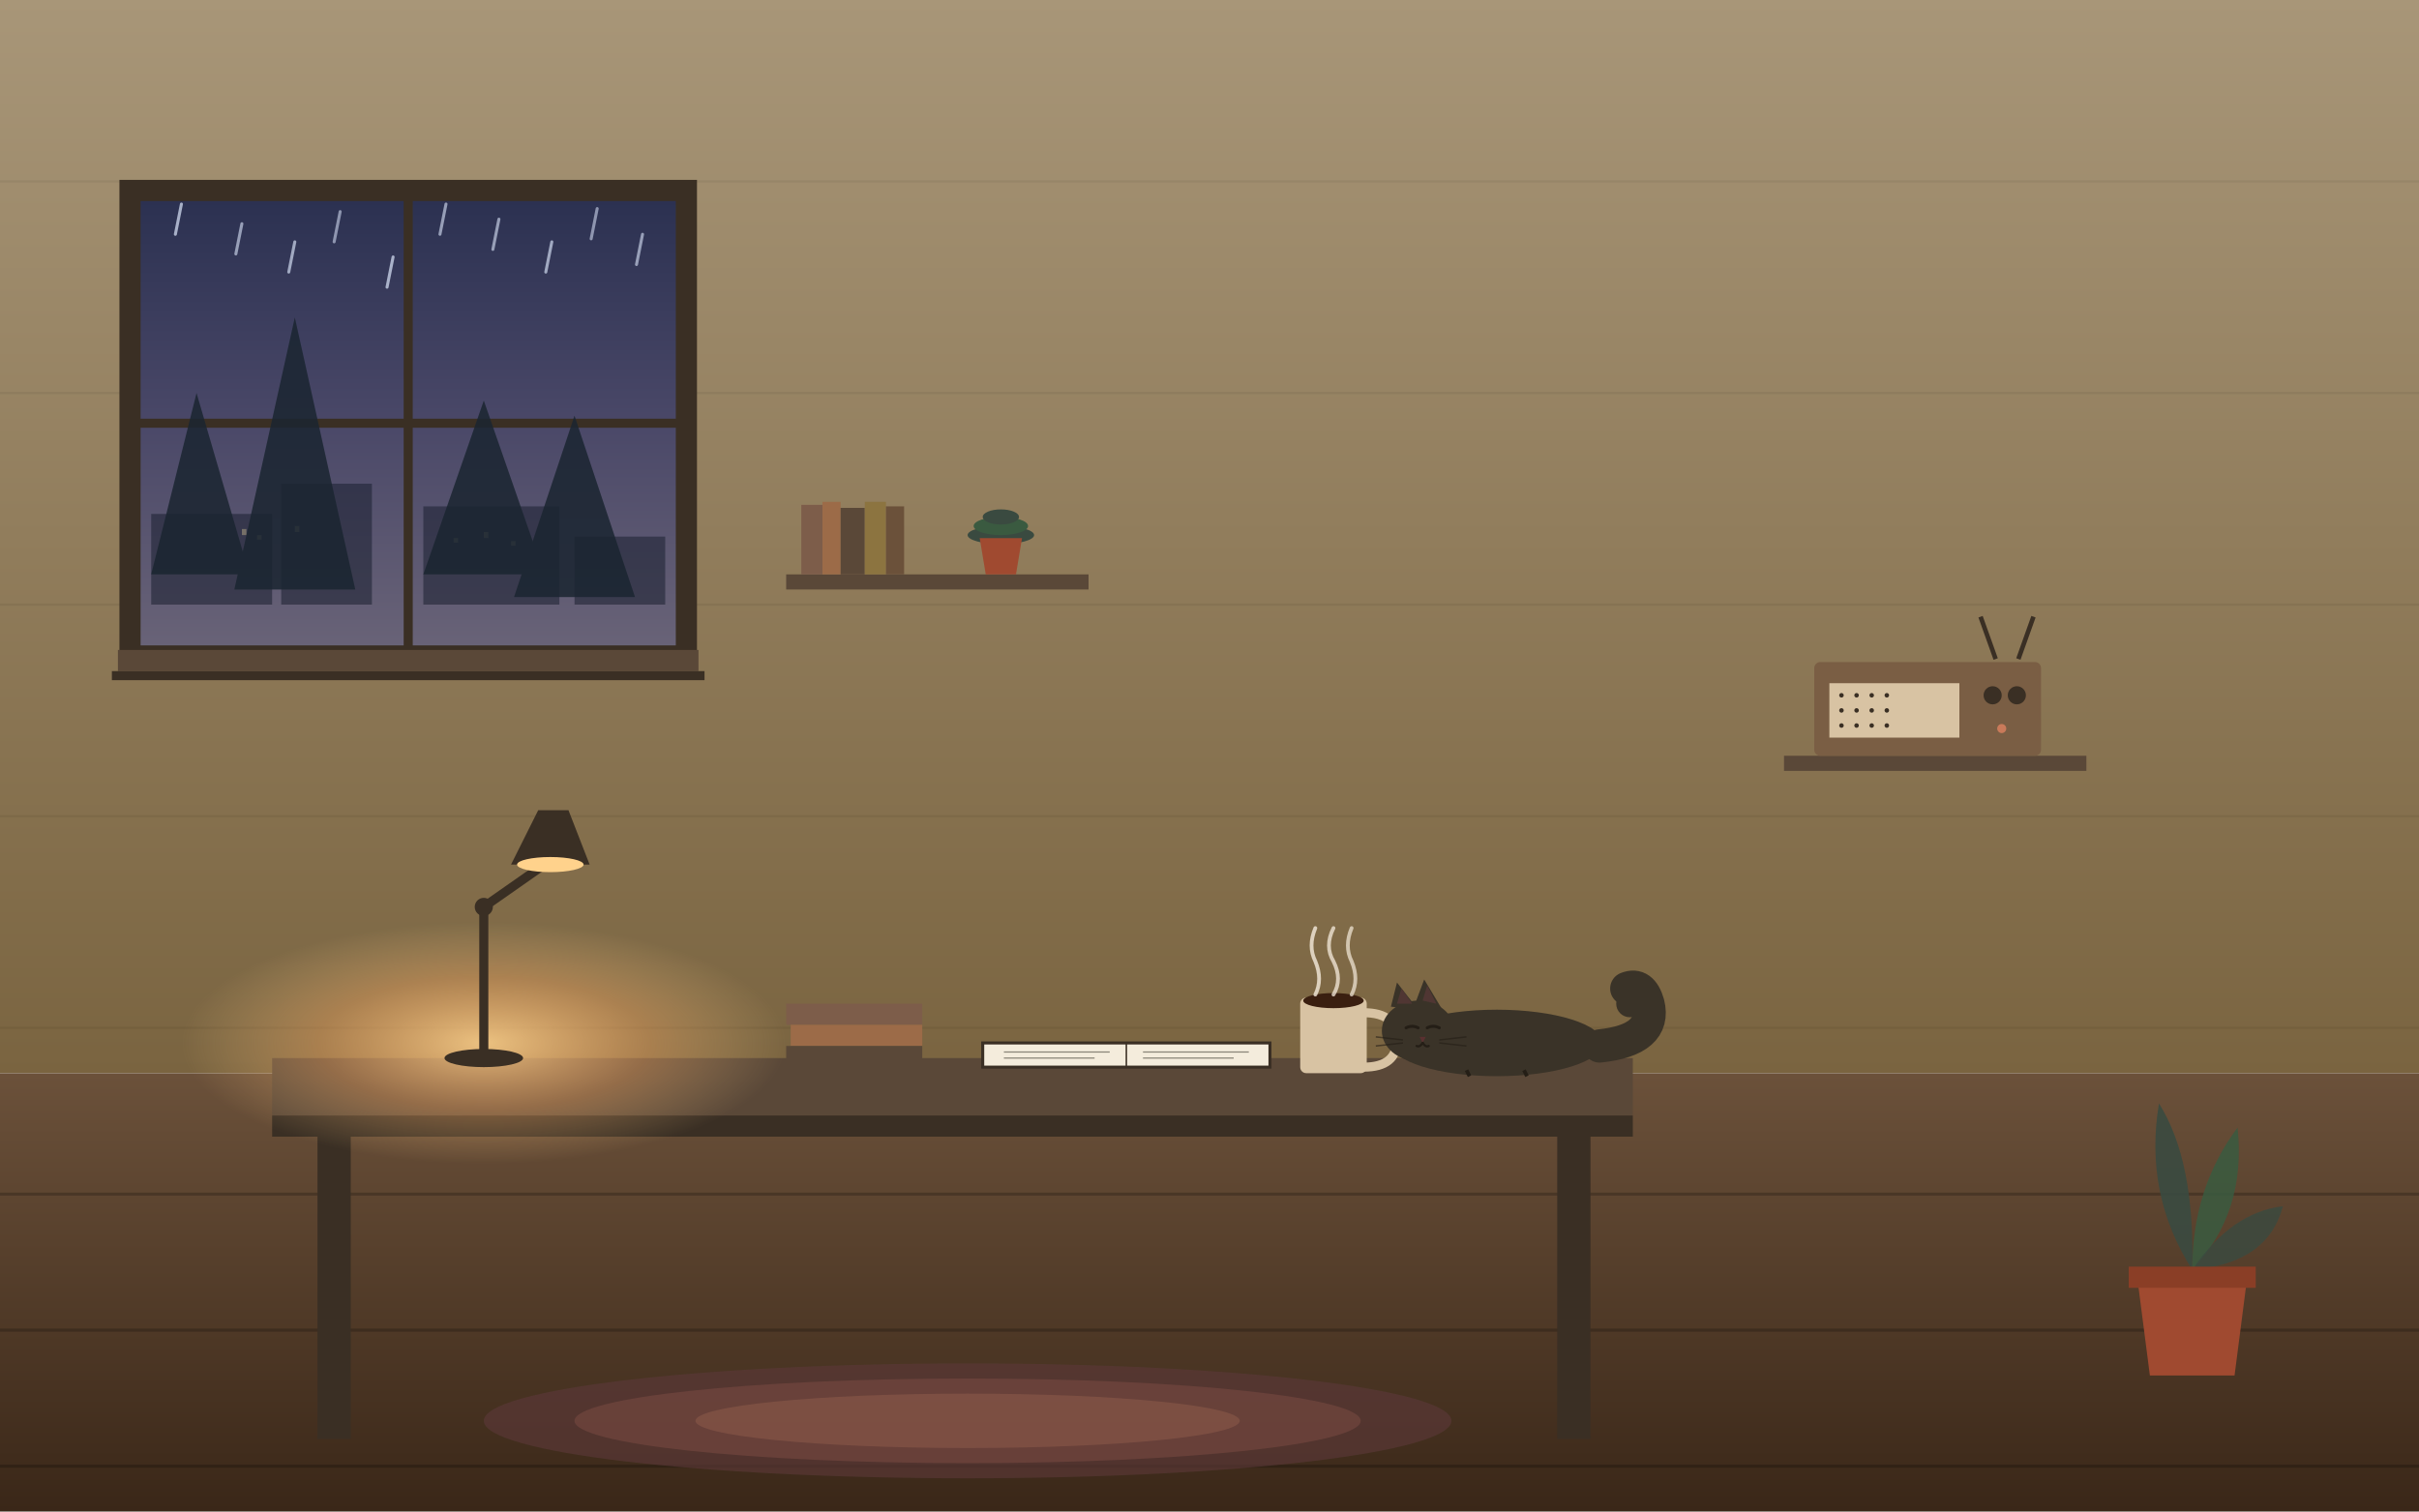
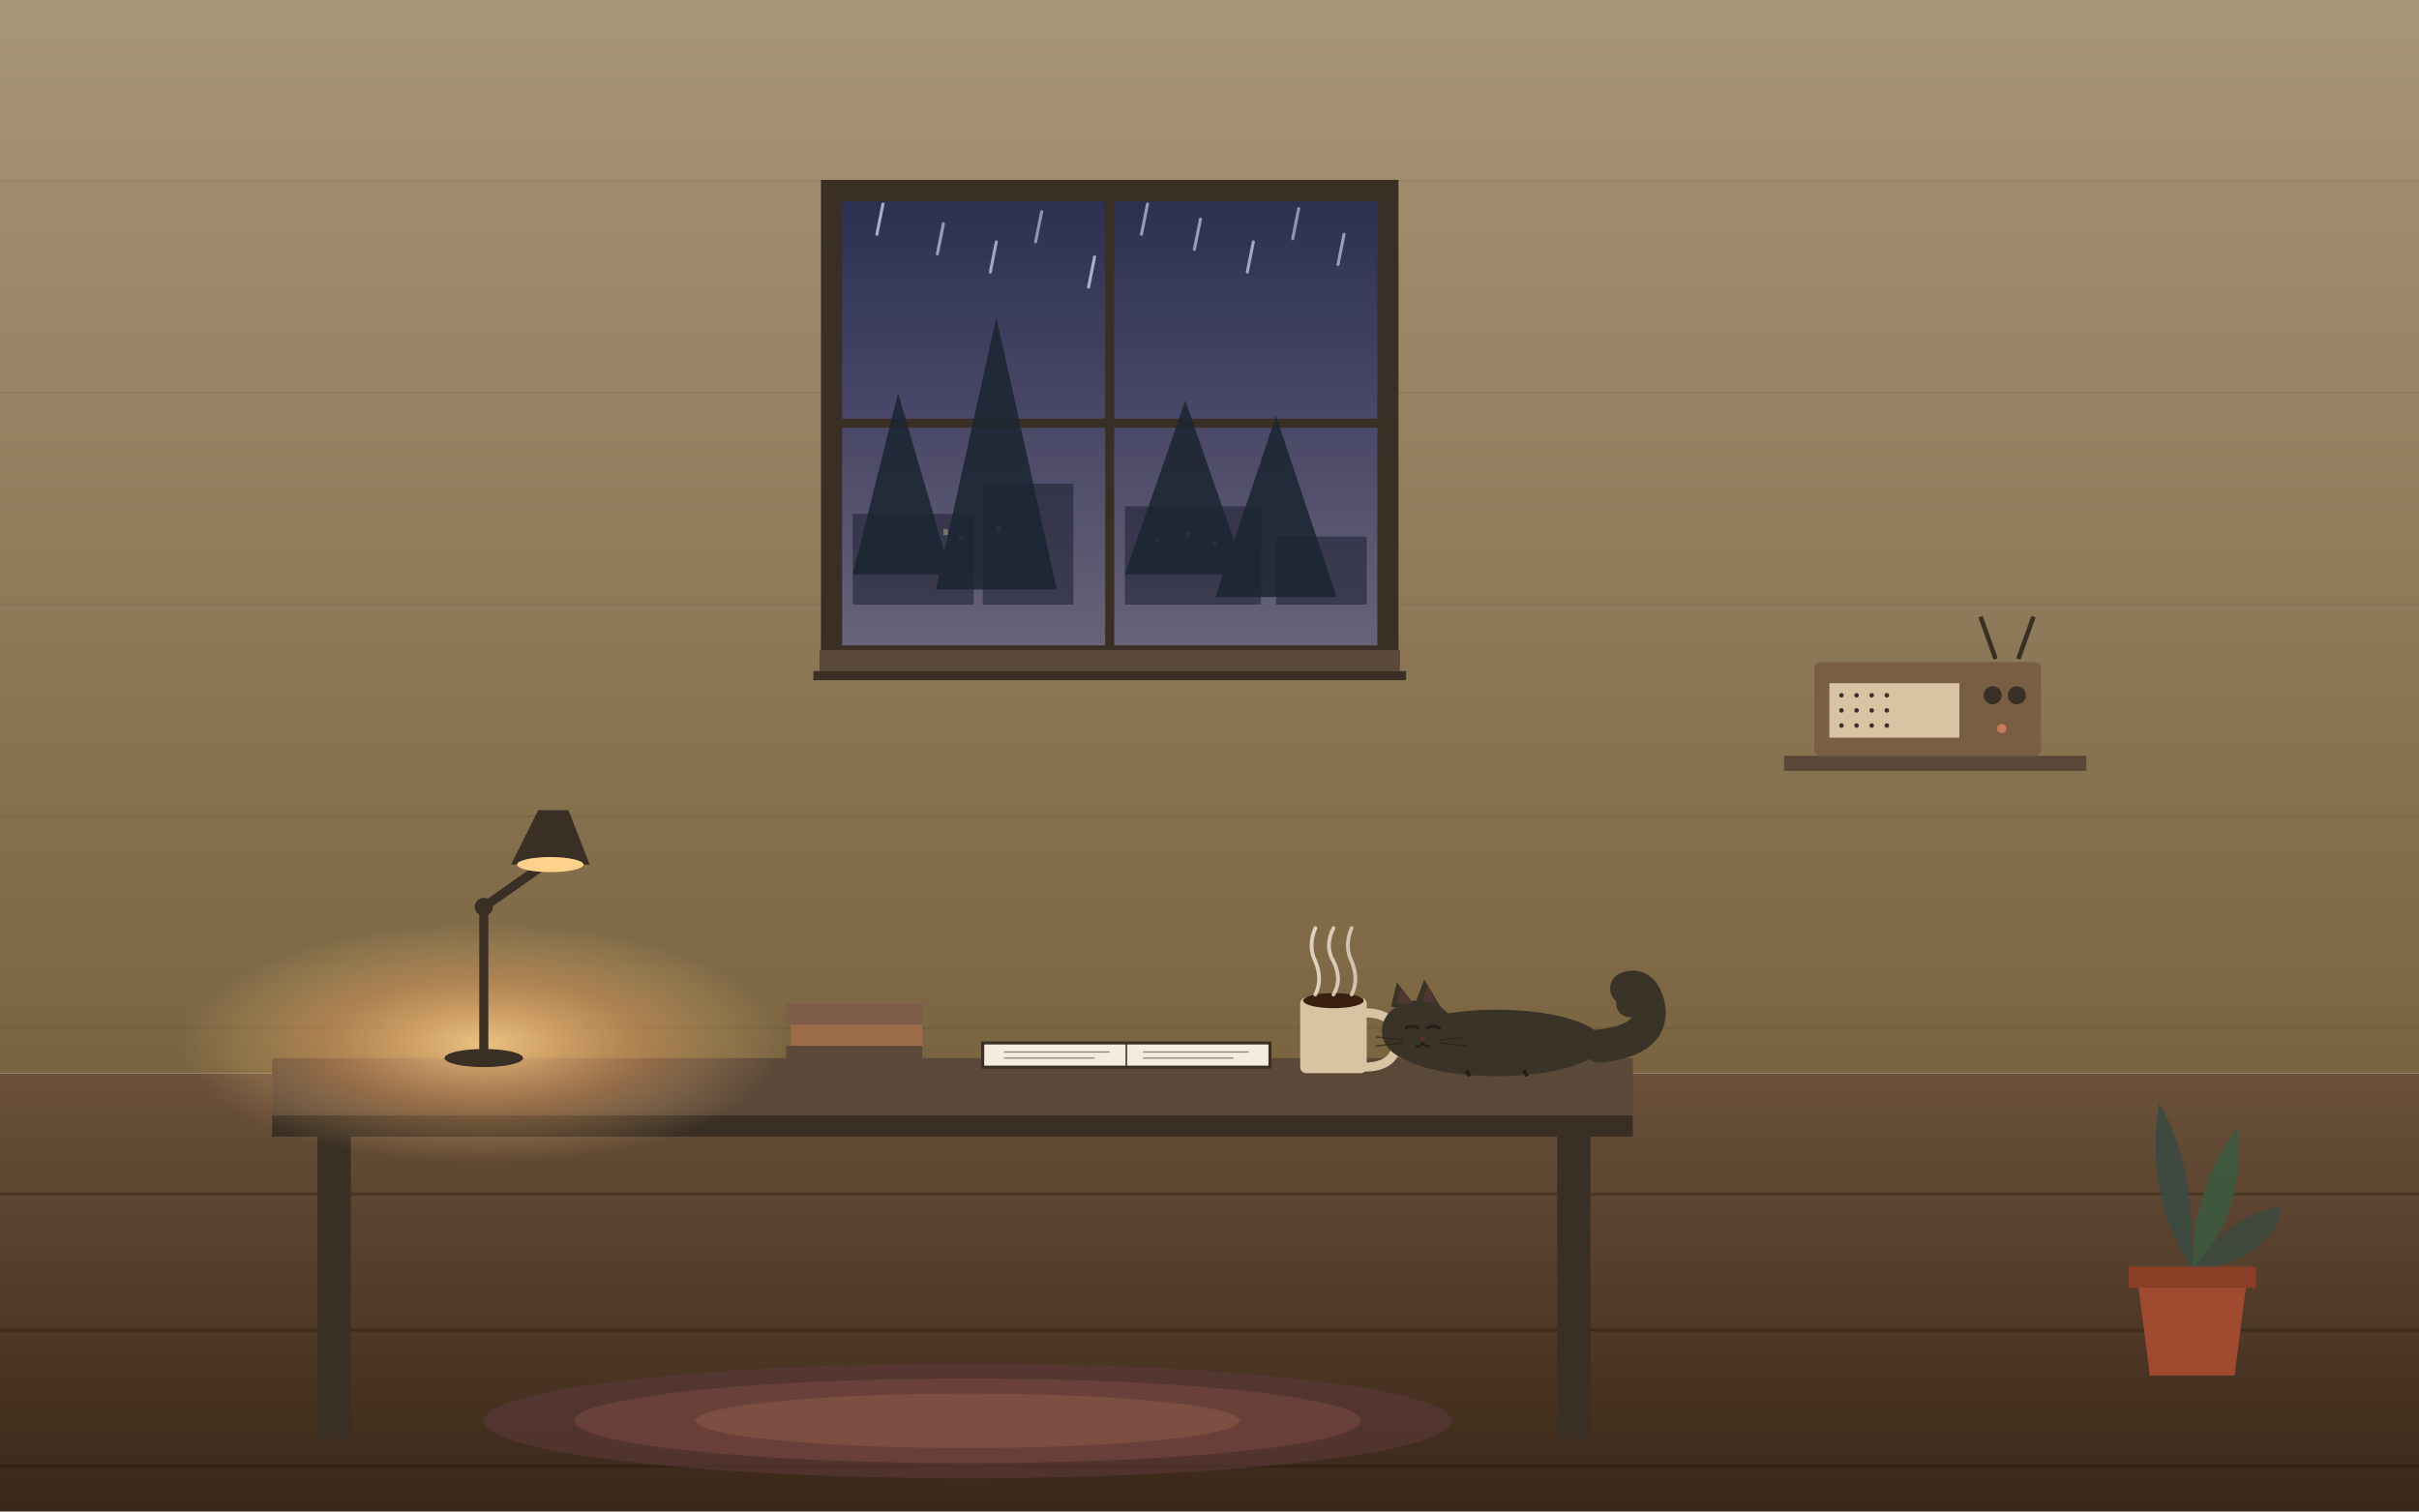
<svg xmlns="http://www.w3.org/2000/svg" viewBox="0 0 1600 1000" preserveAspectRatio="xMidYMid slice">
  <defs>
    <linearGradient id="dusk" x1="0" x2="0" y1="0" y2="1">
      <stop offset="0%" stop-color="#2a3050" />
      <stop offset="50%" stop-color="#4a4868" />
      <stop offset="100%" stop-color="#6a6478" />
    </linearGradient>
    <linearGradient id="wall" x1="0" x2="0" y1="0" y2="1">
      <stop offset="0%" stop-color="#a89678" />
      <stop offset="100%" stop-color="#7a6440" />
    </linearGradient>
    <linearGradient id="floor" x1="0" x2="0" y1="0" y2="1">
      <stop offset="0%" stop-color="#6b513a" />
      <stop offset="100%" stop-color="#3a2718" />
    </linearGradient>
    <radialGradient id="lampGlow" cx="0.5" cy="0.5" r="0.5">
      <stop offset="0%" stop-color="#ffd28c" stop-opacity="0.85" />
      <stop offset="55%" stop-color="#ffb068" stop-opacity="0.35" />
      <stop offset="100%" stop-color="#ffd28c" stop-opacity="0" />
    </radialGradient>
    <clipPath id="windowClip">
-       <rect x="92" y="132" width="356" height="296" />
+       <rect x="556" y="132" width="356" height="296" />
    </clipPath>
  </defs>
  <style>
    @keyframes lamp-pulse { 0%, 100% { opacity: 0.78; } 50% { opacity: 1; } }
    @keyframes cat-breathe {
      0%, 100% { transform: translateY(0) scale(1); }
      50% { transform: translateY(-2px) scale(1.02); }
    }
    @keyframes steamA {
      0%   { transform: translate(0, 0) scaleX(1); opacity: 0; }
      25%  { opacity: 0.7; }
      100% { transform: translate(-10px, -70px) scaleX(1.4); opacity: 0; }
    }
    @keyframes steamB {
      0%   { transform: translate(0, 0) scaleX(1); opacity: 0; }
      25%  { opacity: 0.6; }
      100% { transform: translate(8px, -75px) scaleX(1.4); opacity: 0; }
    }
    @keyframes drop {
      0%   { transform: translateY(-50px); opacity: 0; }
      10%  { opacity: 0.7; }
      90%  { opacity: 0.7; }
      100% { transform: translateY(140px); opacity: 0; }
    }
    .lamp-halo { animation: lamp-pulse 4.5s ease-in-out infinite; transform-origin: center; transform-box: fill-box; }
    .cat-body  { animation: cat-breathe 5s ease-in-out infinite; transform-origin: center; transform-box: fill-box; }
    .steam-1   { animation: steamA 3.0s ease-out infinite;       transform-origin: center; transform-box: fill-box; }
    .steam-2   { animation: steamB 3.4s ease-out infinite 1.0s;  transform-origin: center; transform-box: fill-box; }
    .steam-3   { animation: steamA 3.2s ease-out infinite 2.0s;  transform-origin: center; transform-box: fill-box; }
    .rain-1 { animation: drop 1.10s linear infinite;        transform-origin: center; transform-box: fill-box; }
    .rain-2 { animation: drop 0.95s linear infinite 0.15s;  transform-origin: center; transform-box: fill-box; }
    .rain-3 { animation: drop 1.05s linear infinite 0.30s;  transform-origin: center; transform-box: fill-box; }
    .rain-4 { animation: drop 1.00s linear infinite 0.45s;  transform-origin: center; transform-box: fill-box; }
    .rain-5 { animation: drop 0.90s linear infinite 0.10s;  transform-origin: center; transform-box: fill-box; }
    .rain-6 { animation: drop 1.08s linear infinite 0.25s;  transform-origin: center; transform-box: fill-box; }
    .rain-7 { animation: drop 0.92s linear infinite 0.40s;  transform-origin: center; transform-box: fill-box; }
    .rain-8 { animation: drop 1.04s linear infinite 0.55s;  transform-origin: center; transform-box: fill-box; }
    .rain-9 { animation: drop 0.98s linear infinite 0.20s;  transform-origin: center; transform-box: fill-box; }
    .rain-10 { animation: drop 1.02s linear infinite 0.35s; transform-origin: center; transform-box: fill-box; }
  </style>
  <rect x="0" y="0" width="1600" height="710" fill="url(#wall)" />
  <rect x="0" y="710" width="1600" height="290" fill="url(#floor)" />
  <g stroke="rgba(0,0,0,0.06)" stroke-width="1.5">
    <line x1="0" y1="120" x2="1600" y2="120" />
    <line x1="0" y1="260" x2="1600" y2="260" />
    <line x1="0" y1="400" x2="1600" y2="400" />
    <line x1="0" y1="540" x2="1600" y2="540" />
    <line x1="0" y1="680" x2="1600" y2="680" />
  </g>
  <g stroke="rgba(0,0,0,0.22)" stroke-width="2">
    <line x1="0" y1="790" x2="1600" y2="790" />
    <line x1="0" y1="880" x2="1600" y2="880" />
    <line x1="0" y1="970" x2="1600" y2="970" />
  </g>
-   <rect x="86" y="126" width="368" height="308" fill="url(#dusk)" stroke="#3a2f24" stroke-width="14" />
-   <line x1="270" y1="126" x2="270" y2="434" stroke="#3a2f24" stroke-width="6" />
-   <line x1="86" y1="280" x2="454" y2="280" stroke="#3a2f24" stroke-width="6" />
+   <rect x="550" y="126" width="368" height="308" fill="url(#dusk)" stroke="#3a2f24" stroke-width="14" />
+   <line x1="734" y1="126" x2="734" y2="434" stroke="#3a2f24" stroke-width="6" />
+   <line x1="550" y1="280" x2="918" y2="280" stroke="#3a2f24" stroke-width="6" />
  <g fill="#ffe8b8" opacity="0.85">
-     <rect x="160" y="350" width="3" height="4" />
-     <rect x="170" y="354" width="3" height="3" />
-     <rect x="195" y="348" width="3" height="4" />
-     <rect x="300" y="356" width="3" height="3" />
-     <rect x="320" y="352" width="3" height="4" />
-     <rect x="338" y="358" width="3" height="3" />
+     <rect x="624" y="350" width="3" height="4" />
+     <rect x="634" y="354" width="3" height="3" />
+     <rect x="659" y="348" width="3" height="4" />
+     <rect x="764" y="356" width="3" height="3" />
+     <rect x="784" y="352" width="3" height="4" />
+     <rect x="802" y="358" width="3" height="3" />
  </g>
  <g fill="#1a1f30" opacity="0.55">
-     <rect x="100" y="340" width="80" height="60" />
-     <rect x="186" y="320" width="60" height="80" />
-     <rect x="280" y="335" width="90" height="65" />
-     <rect x="380" y="355" width="60" height="45" />
+     <rect x="564" y="340" width="80" height="60" />
+     <rect x="650" y="320" width="60" height="80" />
+     <rect x="744" y="335" width="90" height="65" />
+     <rect x="844" y="355" width="60" height="45" />
  </g>
  <g fill="#1a2530" opacity="0.85">
-     <polygon points="100,380 130,260 165,380" />
-     <polygon points="155,390 195,210 235,390" />
-     <polygon points="280,380 320,265 360,380" />
-     <polygon points="340,395 380,275 420,395" />
+     <polygon points="564,380 594,260 629,380" />
+     <polygon points="619,390 659,210 699,390" />
+     <polygon points="744,380 784,265 824,380" />
+     <polygon points="804,395 844,275 884,395" />
  </g>
  <g clip-path="url(#windowClip)" stroke-linecap="round">
-     <line class="rain-1" x1="120" y1="135" x2="116" y2="155" stroke="rgba(220,230,250,0.7)" stroke-width="2" />
-     <line class="rain-2" x1="160" y1="148" x2="156" y2="168" stroke="rgba(220,230,250,0.6)" stroke-width="2" />
-     <line class="rain-3" x1="195" y1="160" x2="191" y2="180" stroke="rgba(220,230,250,0.65)" stroke-width="2" />
-     <line class="rain-4" x1="225" y1="140" x2="221" y2="160" stroke="rgba(220,230,250,0.55)" stroke-width="2" />
-     <line class="rain-5" x1="260" y1="170" x2="256" y2="190" stroke="rgba(220,230,250,0.7)" stroke-width="2" />
-     <line class="rain-6" x1="295" y1="135" x2="291" y2="155" stroke="rgba(220,230,250,0.6)" stroke-width="2" />
-     <line class="rain-7" x1="330" y1="145" x2="326" y2="165" stroke="rgba(220,230,250,0.6)" stroke-width="2" />
-     <line class="rain-8" x1="365" y1="160" x2="361" y2="180" stroke="rgba(220,230,250,0.65)" stroke-width="2" />
-     <line class="rain-9" x1="395" y1="138" x2="391" y2="158" stroke="rgba(220,230,250,0.55)" stroke-width="2" />
-     <line class="rain-10" x1="425" y1="155" x2="421" y2="175" stroke="rgba(220,230,250,0.6)" stroke-width="2" />
-   </g>
-   <rect x="78" y="430" width="384" height="14" fill="#5a4838" />
-   <rect x="74" y="444" width="392" height="6" fill="#3a2f24" />
-   <rect x="520" y="380" width="200" height="10" fill="#5a4838" />
-   <g transform="translate(530,332)">
-     <rect x="0" y="2" width="14" height="46" fill="#7d5d4a" />
-     <rect x="14" y="0" width="12" height="48" fill="#9c6b48" />
-     <rect x="26" y="4" width="16" height="44" fill="#5a4838" />
-     <rect x="42" y="0" width="14" height="48" fill="#8c7440" />
-     <rect x="56" y="3" width="12" height="45" fill="#6b513a" />
-   </g>
-   <g transform="translate(640,340)">
-     <ellipse cx="22" cy="14" rx="22" ry="6" fill="#3a4a40" />
-     <ellipse cx="22" cy="8" rx="18" ry="6" fill="#3a5a40" />
-     <ellipse cx="22" cy="2" rx="12" ry="5" fill="#3a4a40" />
-     <path d="M 8 16 L 12 40 L 32 40 L 36 16 Z" fill="#a04a30" />
-   </g>
+     <line class="rain-1" x1="584" y1="135" x2="580" y2="155" stroke="rgba(220,230,250,0.7)" stroke-width="2" />
+     <line class="rain-2" x1="624" y1="148" x2="620" y2="168" stroke="rgba(220,230,250,0.6)" stroke-width="2" />
+     <line class="rain-3" x1="659" y1="160" x2="655" y2="180" stroke="rgba(220,230,250,0.65)" stroke-width="2" />
+     <line class="rain-4" x1="689" y1="140" x2="685" y2="160" stroke="rgba(220,230,250,0.55)" stroke-width="2" />
+     <line class="rain-5" x1="724" y1="170" x2="720" y2="190" stroke="rgba(220,230,250,0.7)" stroke-width="2" />
+     <line class="rain-6" x1="759" y1="135" x2="755" y2="155" stroke="rgba(220,230,250,0.6)" stroke-width="2" />
+     <line class="rain-7" x1="794" y1="145" x2="790" y2="165" stroke="rgba(220,230,250,0.6)" stroke-width="2" />
+     <line class="rain-8" x1="829" y1="160" x2="825" y2="180" stroke="rgba(220,230,250,0.65)" stroke-width="2" />
+     <line class="rain-9" x1="859" y1="138" x2="855" y2="158" stroke="rgba(220,230,250,0.55)" stroke-width="2" />
+     <line class="rain-10" x1="889" y1="155" x2="885" y2="175" stroke="rgba(220,230,250,0.6)" stroke-width="2" />
+   </g>
+   <rect x="542" y="430" width="384" height="14" fill="#5a4838" />
+   <rect x="538" y="444" width="392" height="6" fill="#3a2f24" />
  <rect x="180" y="700" width="900" height="38" fill="#5a4838" />
  <rect x="180" y="738" width="900" height="14" fill="#3a2f24" />
  <rect x="210" y="752" width="22" height="200" fill="#3a2f24" />
  <rect x="1030" y="752" width="22" height="200" fill="#3a2f24" />
  <ellipse class="lamp-halo" cx="320" cy="690" rx="200" ry="80" fill="url(#lampGlow)" />
  <g transform="translate(280,540)">
    <ellipse cx="40" cy="160" rx="26" ry="6" fill="#3a2f24" />
    <line x1="40" y1="160" x2="40" y2="60" stroke="#3a2f24" stroke-width="6" stroke-linecap="round" />
    <circle cx="40" cy="60" r="6" fill="#3a2f24" />
    <line x1="40" y1="60" x2="80" y2="32" stroke="#3a2f24" stroke-width="6" stroke-linecap="round" />
    <polygon points="58,32 110,32 96,-4 76,-4" fill="#3a2f24" />
    <ellipse cx="84" cy="32" rx="22" ry="5" fill="#ffd28c" />
  </g>
  <g transform="translate(520,664)">
    <rect x="0" y="0" width="90" height="14" fill="#7d5d4a" />
    <rect x="3" y="14" width="87" height="14" fill="#9c6b48" />
    <rect x="0" y="28" width="90" height="14" fill="#5a4838" />
  </g>
  <g transform="translate(650,690)">
    <rect x="0" y="0" width="190" height="16" fill="#f4ecdc" stroke="#3a2f24" stroke-width="2" />
    <line x1="95" y1="0" x2="95" y2="16" stroke="#3a2f24" stroke-width="1" />
    <line x1="14" y1="6" x2="84" y2="6" stroke="#8a8578" stroke-width="0.8" />
    <line x1="14" y1="10" x2="74" y2="10" stroke="#8a8578" stroke-width="0.8" />
    <line x1="106" y1="6" x2="176" y2="6" stroke="#8a8578" stroke-width="0.8" />
    <line x1="106" y1="10" x2="166" y2="10" stroke="#8a8578" stroke-width="0.8" />
  </g>
  <g transform="translate(860,640)">
    <path d="M 42 30 q 22 0 22 18 q 0 18 -22 18" fill="none" stroke="#d8c3a3" stroke-width="6" stroke-linecap="round" />
    <rect x="0" y="20" width="44" height="50" rx="4" fill="#d8c3a3" />
    <ellipse cx="22" cy="22" rx="20" ry="5" fill="#3a1f10" />
    <g transform="translate(10,18)">
      <path class="steam-1" d="M 0 0 q 5 -10 0 -22 q -5 -10 0 -22" fill="none" stroke="rgba(245,235,220,0.8)" stroke-width="2.5" stroke-linecap="round" />
    </g>
    <g transform="translate(22,18)">
      <path class="steam-2" d="M 0 0 q 6 -10 0 -22 q -6 -10 0 -22" fill="none" stroke="rgba(245,235,220,0.75)" stroke-width="2.5" stroke-linecap="round" />
    </g>
    <g transform="translate(34,18)">
      <path class="steam-3" d="M 0 0 q 5 -10 0 -22 q -5 -10 0 -22" fill="none" stroke="rgba(245,235,220,0.7)" stroke-width="2.5" stroke-linecap="round" />
    </g>
  </g>
  <g transform="translate(930,650)">
    <g class="cat-body">
      <ellipse cx="60" cy="40" rx="70" ry="22" fill="#3a3328" />
      <ellipse cx="8" cy="32" rx="24" ry="20" fill="#3a3328" />
      <polygon points="-10,16 -6,0 8,18" fill="#3a3328" />
      <polygon points="6,14 12,-2 24,18" fill="#3a3328" />
      <polygon points="-6,14 -3,4 4,14" fill="#5a3838" opacity="0.7" />
      <polygon points="11,12 14,2 20,14" fill="#5a3838" opacity="0.7" />
      <path d="M 0 30 q 4 -2 8 0" fill="none" stroke="#241e16" stroke-width="2" stroke-linecap="round" />
      <path d="M 14 30 q 4 -2 8 0" fill="none" stroke="#241e16" stroke-width="2" stroke-linecap="round" />
      <polygon points="9,36 13,36 11,40" fill="#5a3030" />
      <path d="M 11 40 q -2 3 -4 2" fill="none" stroke="#241e16" stroke-width="1.5" stroke-linecap="round" />
      <path d="M 11 40 q 2 3 4 2" fill="none" stroke="#241e16" stroke-width="1.5" stroke-linecap="round" />
      <line x1="-2" y1="38" x2="-20" y2="36" stroke="#241e16" stroke-width="1" opacity="0.6" />
      <line x1="-2" y1="40" x2="-20" y2="42" stroke="#241e16" stroke-width="1" opacity="0.6" />
      <line x1="22" y1="38" x2="40" y2="36" stroke="#241e16" stroke-width="1" opacity="0.6" />
      <line x1="22" y1="40" x2="40" y2="42" stroke="#241e16" stroke-width="1" opacity="0.6" />
      <path d="M 128 42 q 38 -4 32 -28 q -4 -14 -14 -10" fill="none" stroke="#3a3328" stroke-width="22" stroke-linecap="round" />
      <circle cx="148" cy="14" r="9" fill="#3a3328" />
      <line x1="40" y1="58" x2="42" y2="62" stroke="#241e16" stroke-width="2.5" />
      <line x1="78" y1="58" x2="80" y2="62" stroke="#241e16" stroke-width="2.5" />
    </g>
  </g>
  <rect x="1180" y="500" width="200" height="10" fill="#5a4838" />
  <g transform="translate(1200,438)">
    <rect x="0" y="0" width="150" height="62" rx="4" fill="#7a5e44" />
    <rect x="10" y="14" width="86" height="36" fill="#d8c3a3" />
    <g fill="#3a2f24">
      <circle cx="18" cy="22" r="1.5" />
      <circle cx="28" cy="22" r="1.5" />
      <circle cx="38" cy="22" r="1.5" />
      <circle cx="48" cy="22" r="1.5" />
      <circle cx="18" cy="32" r="1.5" />
      <circle cx="28" cy="32" r="1.5" />
      <circle cx="38" cy="32" r="1.5" />
      <circle cx="48" cy="32" r="1.5" />
      <circle cx="18" cy="42" r="1.5" />
      <circle cx="28" cy="42" r="1.5" />
      <circle cx="38" cy="42" r="1.5" />
      <circle cx="48" cy="42" r="1.5" />
    </g>
    <circle cx="118" cy="22" r="6" fill="#3a2f24" />
    <circle cx="134" cy="22" r="6" fill="#3a2f24" />
    <circle cx="124" cy="44" r="3" fill="#c97a5a" />
    <line x1="120" y1="-2" x2="110" y2="-30" stroke="#3a2f24" stroke-width="3" />
    <line x1="135" y1="-2" x2="145" y2="-30" stroke="#3a2f24" stroke-width="3" />
  </g>
  <g transform="translate(1410,810)">
    <path d="M 40 30 q -32 -50 -22 -110 q 24 38 22 110" fill="#3a4a40" opacity="0.9" />
    <path d="M 40 30 q 0 -54 30 -94 q 6 56 -30 94" fill="#3a5a40" opacity="0.85" />
    <path d="M 40 30 q 26 -38 60 -42 q -10 38 -60 42" fill="#3a4a40" opacity="0.8" />
    <path d="M 4 38 L 12 100 L 68 100 L 76 38 Z" fill="#a04a30" />
    <rect x="-2" y="28" width="84" height="14" fill="#8a3e26" />
  </g>
  <ellipse cx="640" cy="940" rx="320" ry="38" fill="#5a3838" opacity="0.65" />
  <ellipse cx="640" cy="940" rx="260" ry="28" fill="#7a4a42" opacity="0.55" />
  <ellipse cx="640" cy="940" rx="180" ry="18" fill="#9a6450" opacity="0.4" />
</svg>
